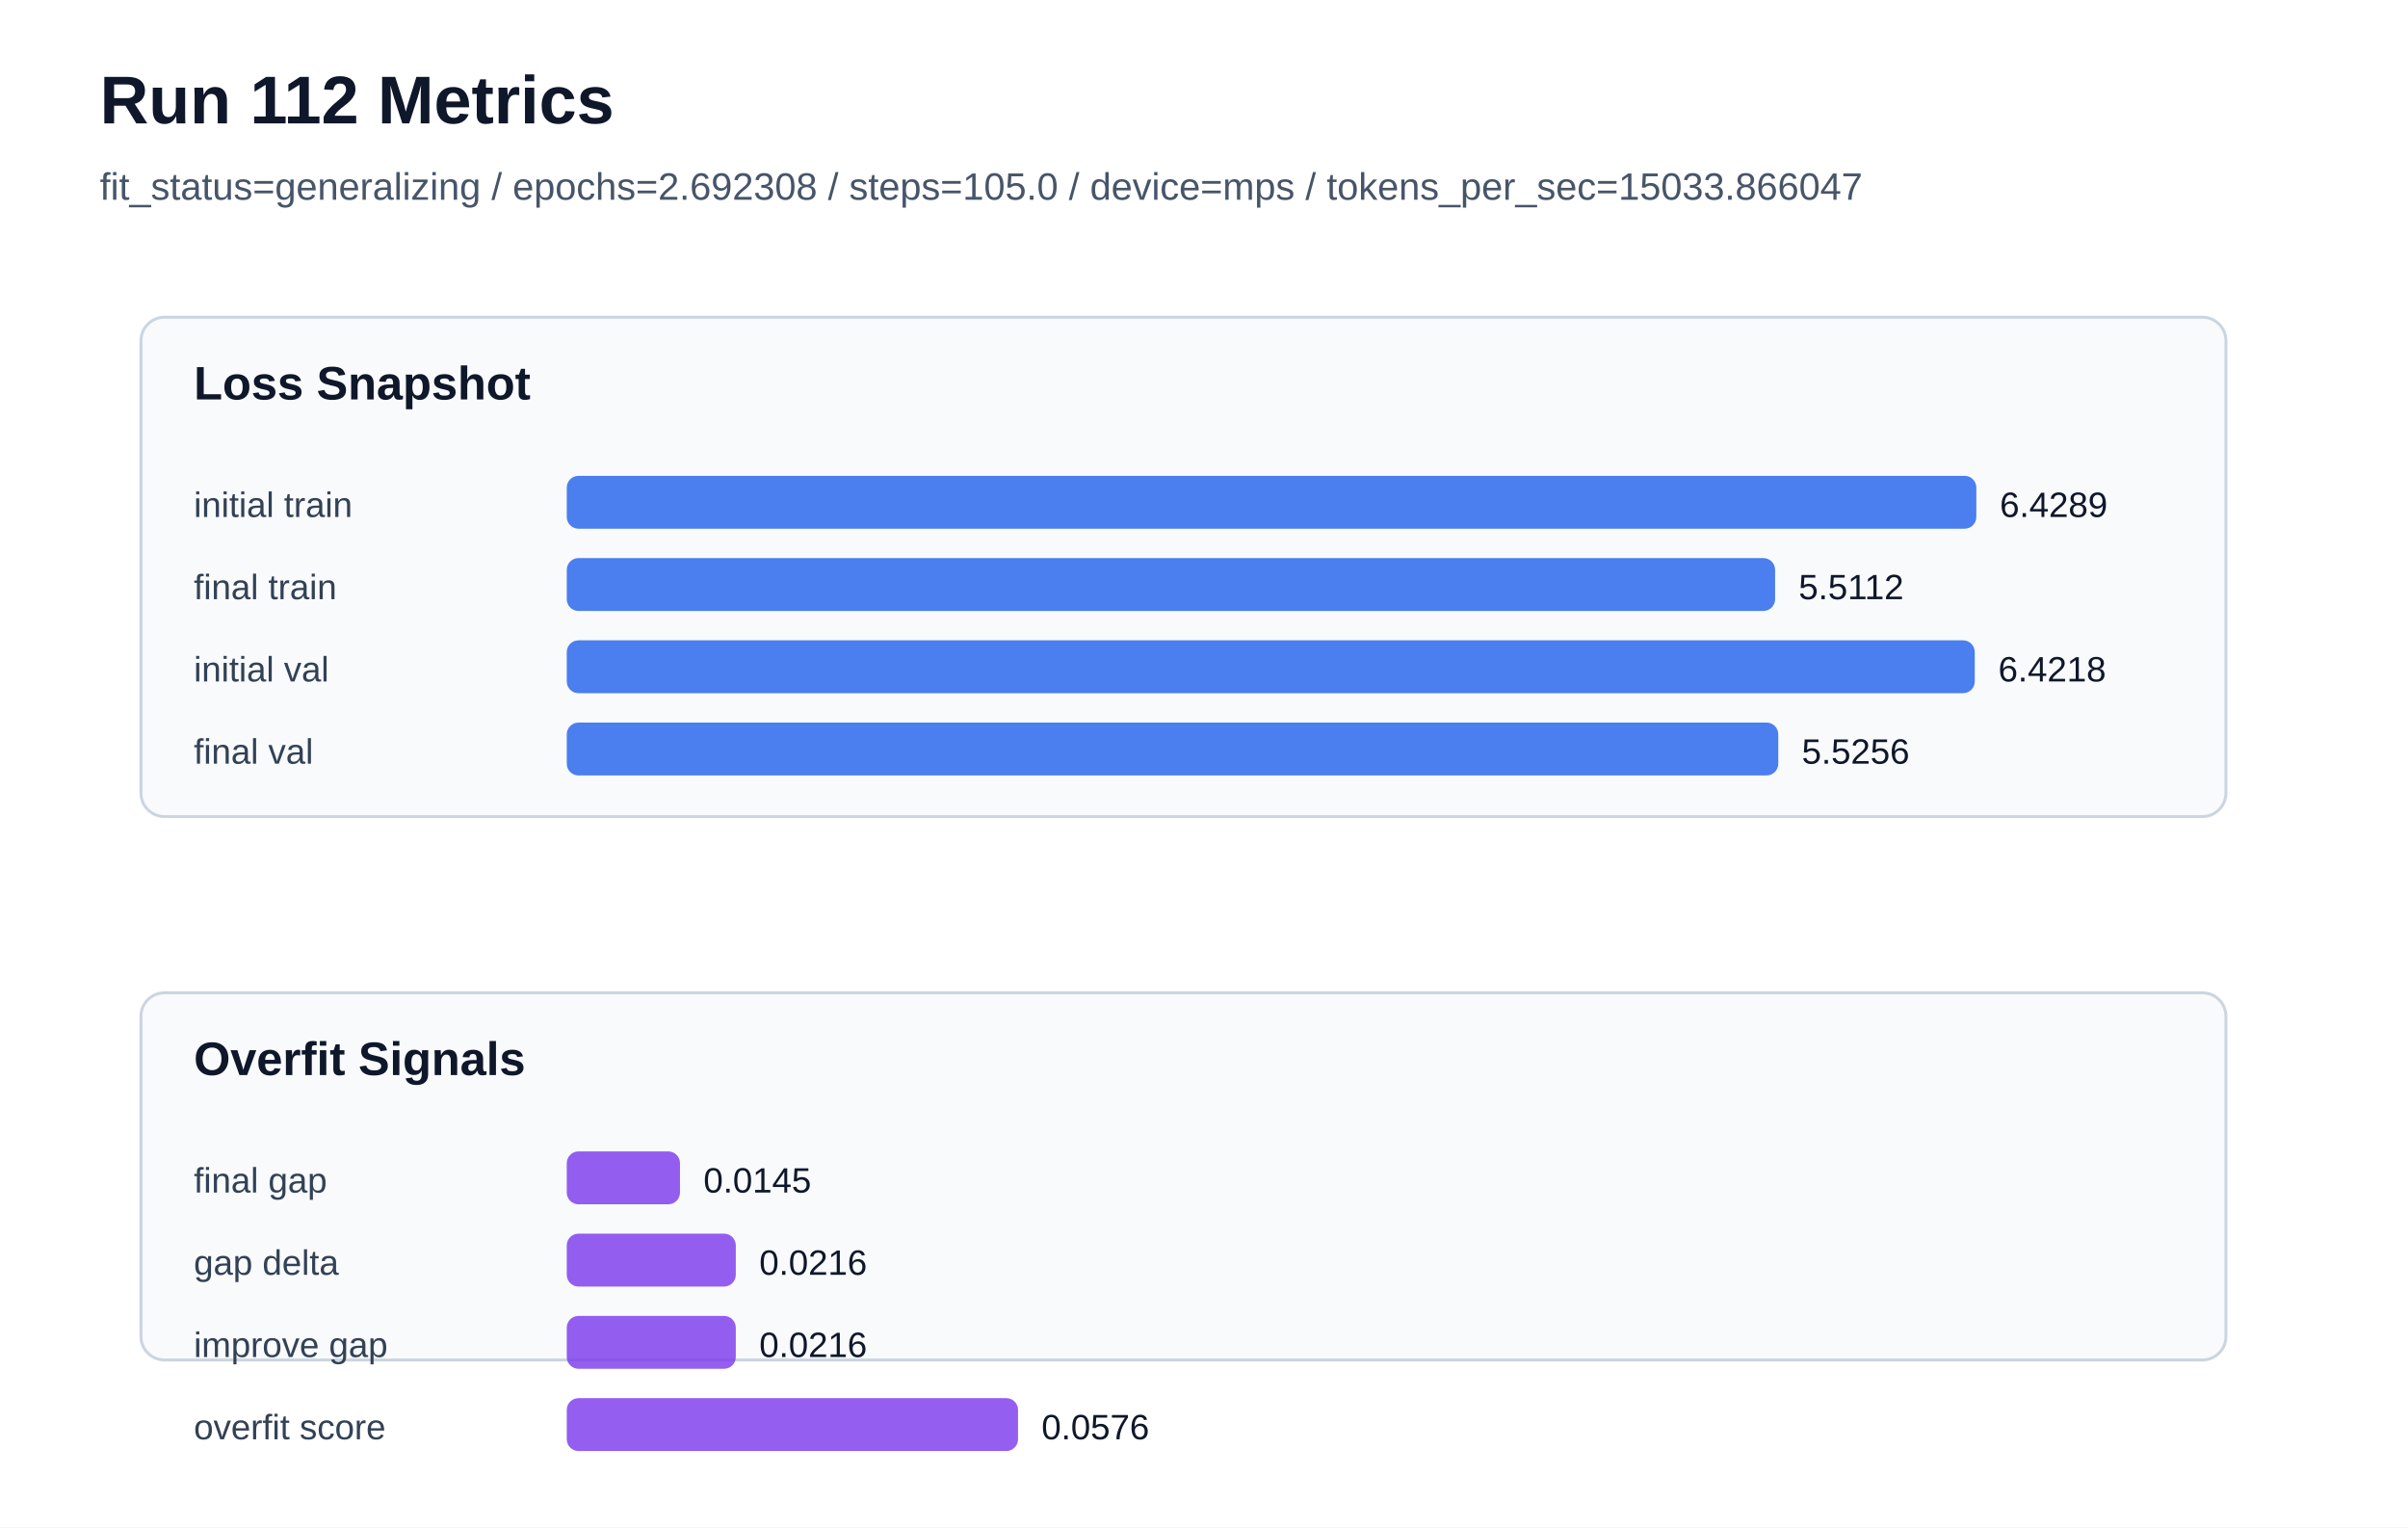
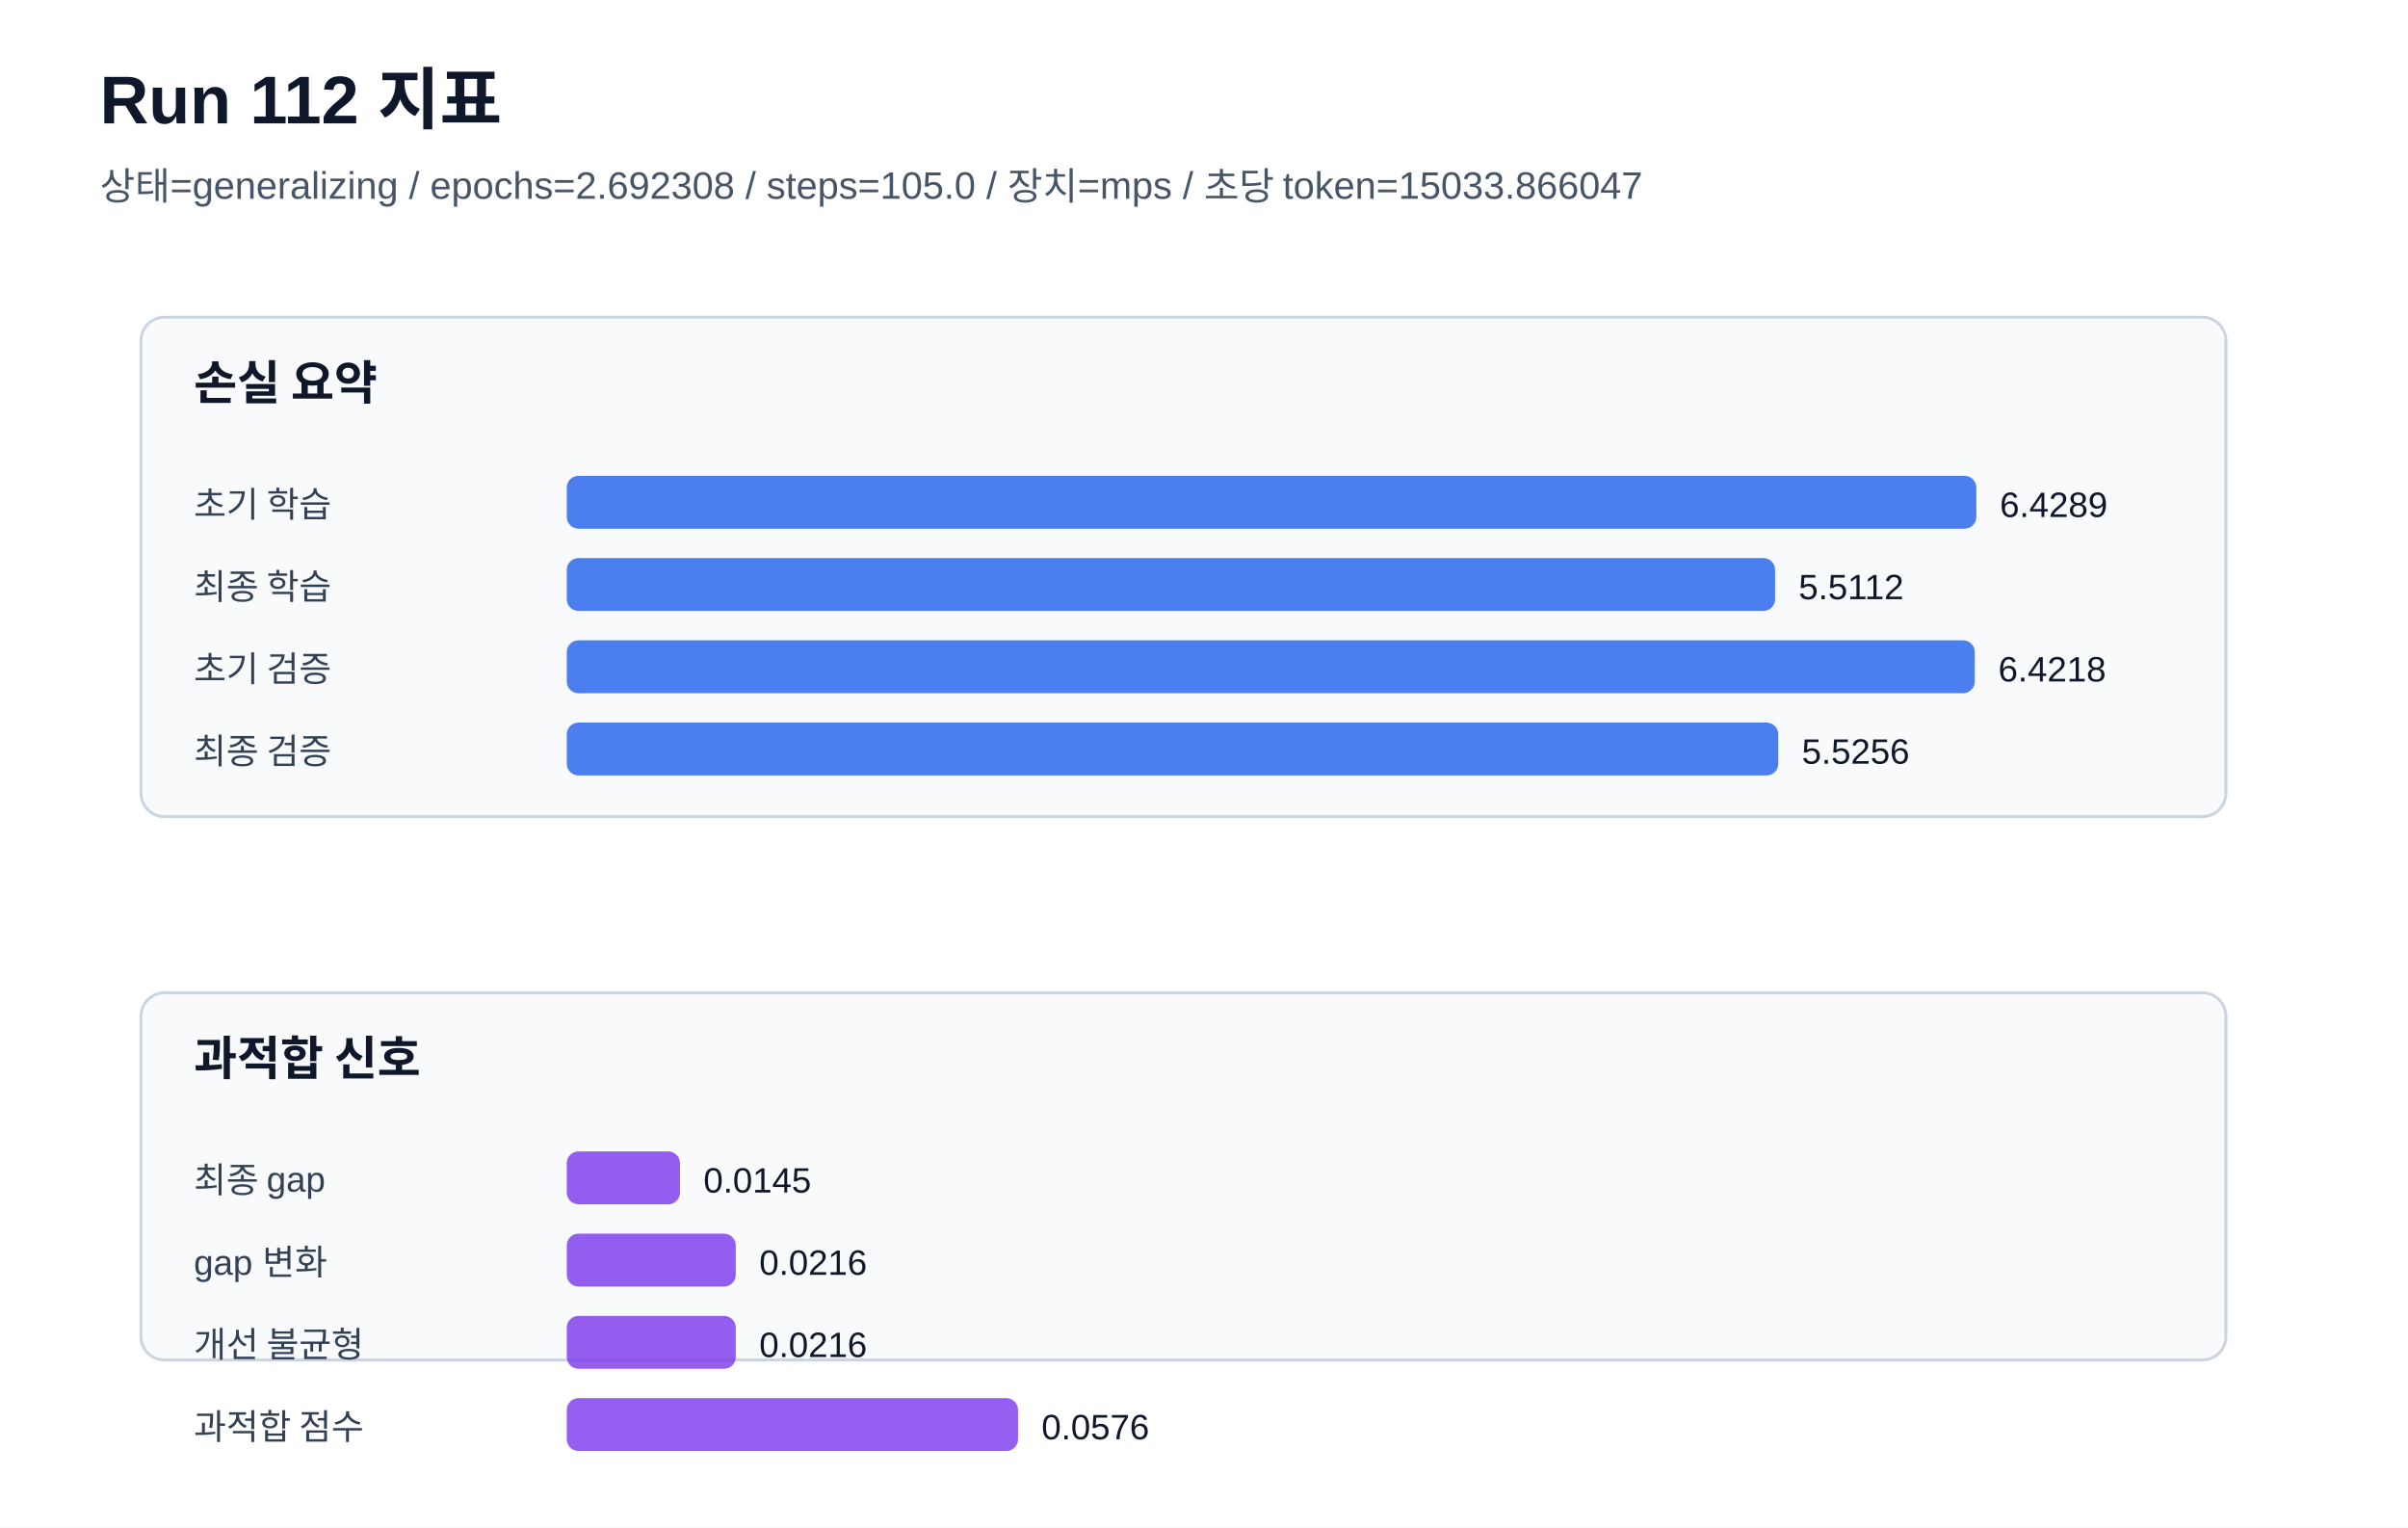
<svg xmlns="http://www.w3.org/2000/svg" width="820" height="520" viewBox="0 0 820 520" role="img">
  <rect width="100%" height="100%" fill="#ffffff" />
-   <text x="34.00" y="42.00" font-family="Arial, sans-serif" font-size="23" font-weight="700" fill="#0f172a">Run 112 Metrics</text>
-   <text x="34.00" y="68.00" font-family="Arial, sans-serif" font-size="13" font-weight="400" fill="#475569">fit_status=generalizing / epochs=2.692308 / steps=105.0 / device=mps / tokens_per_sec=15033.866047</text>
+   <text x="34.00" y="42.00" font-family="Arial, sans-serif" font-size="23" font-weight="700" fill="#0f172a">Run 112 지표</text>
+   <text x="34.00" y="68.00" font-family="Arial, sans-serif" font-size="13" font-weight="400" fill="#475569">상태=generalizing / epochs=2.692308 / steps=105.0 / 장치=mps / 초당 token=15033.866047</text>
  <rect x="48" y="108" width="710" height="170" rx="8" fill="#f8fafc" stroke="#cbd5e1" />
-   <text x="66.00" y="136.00" font-family="Arial, sans-serif" font-size="16" font-weight="700" fill="#0f172a">Loss Snapshot</text>
-   <text x="66.00" y="176.00" font-family="Arial, sans-serif" font-size="12" font-weight="400" fill="#334155">initial train</text>
+   <text x="66.00" y="136.00" font-family="Arial, sans-serif" font-size="16" font-weight="700" fill="#0f172a">손실 요약</text>
+   <text x="66.00" y="176.00" font-family="Arial, sans-serif" font-size="12" font-weight="400" fill="#334155">초기 학습</text>
  <rect x="193" y="162" width="480.00" height="18" rx="4" fill="#2563eb" opacity="0.82" />
  <text x="681.00" y="176.00" font-family="Arial, sans-serif" font-size="12" font-weight="400" fill="#0f172a">6.4289</text>
-   <text x="66.00" y="204.00" font-family="Arial, sans-serif" font-size="12" font-weight="400" fill="#334155">final train</text>
+   <text x="66.00" y="204.00" font-family="Arial, sans-serif" font-size="12" font-weight="400" fill="#334155">최종 학습</text>
  <rect x="193" y="190" width="411.48" height="18" rx="4" fill="#2563eb" opacity="0.82" />
  <text x="612.48" y="204.00" font-family="Arial, sans-serif" font-size="12" font-weight="400" fill="#0f172a">5.5112</text>
-   <text x="66.00" y="232.00" font-family="Arial, sans-serif" font-size="12" font-weight="400" fill="#334155">initial val</text>
+   <text x="66.00" y="232.00" font-family="Arial, sans-serif" font-size="12" font-weight="400" fill="#334155">초기 검증</text>
  <rect x="193" y="218" width="479.47" height="18" rx="4" fill="#2563eb" opacity="0.82" />
  <text x="680.47" y="232.00" font-family="Arial, sans-serif" font-size="12" font-weight="400" fill="#0f172a">6.4218</text>
-   <text x="66.00" y="260.00" font-family="Arial, sans-serif" font-size="12" font-weight="400" fill="#334155">final val</text>
+   <text x="66.00" y="260.00" font-family="Arial, sans-serif" font-size="12" font-weight="400" fill="#334155">최종 검증</text>
  <rect x="193" y="246" width="412.56" height="18" rx="4" fill="#2563eb" opacity="0.82" />
  <text x="613.56" y="260.00" font-family="Arial, sans-serif" font-size="12" font-weight="400" fill="#0f172a">5.5256</text>
  <rect x="48" y="338" width="710" height="125" rx="8" fill="#f8fafc" stroke="#cbd5e1" />
-   <text x="66.00" y="366.00" font-family="Arial, sans-serif" font-size="16" font-weight="700" fill="#0f172a">Overfit Signals</text>
-   <text x="66.00" y="406.00" font-family="Arial, sans-serif" font-size="12" font-weight="400" fill="#334155">final gap</text>
+   <text x="66.00" y="366.00" font-family="Arial, sans-serif" font-size="16" font-weight="700" fill="#0f172a">과적합 신호</text>
+   <text x="66.00" y="406.00" font-family="Arial, sans-serif" font-size="12" font-weight="400" fill="#334155">최종 gap</text>
  <rect x="193" y="392" width="38.56" height="18" rx="4" fill="#7c3aed" opacity="0.82" />
  <text x="239.56" y="406.00" font-family="Arial, sans-serif" font-size="12" font-weight="400" fill="#0f172a">0.0145</text>
-   <text x="66.00" y="434.00" font-family="Arial, sans-serif" font-size="12" font-weight="400" fill="#334155">gap delta</text>
+   <text x="66.00" y="434.00" font-family="Arial, sans-serif" font-size="12" font-weight="400" fill="#334155">gap 변화</text>
  <rect x="193" y="420" width="57.56" height="18" rx="4" fill="#7c3aed" opacity="0.82" />
  <text x="258.56" y="434.00" font-family="Arial, sans-serif" font-size="12" font-weight="400" fill="#0f172a">0.0216</text>
-   <text x="66.00" y="462.00" font-family="Arial, sans-serif" font-size="12" font-weight="400" fill="#334155">improve gap</text>
+   <text x="66.00" y="462.00" font-family="Arial, sans-serif" font-size="12" font-weight="400" fill="#334155">개선 불균형</text>
  <rect x="193" y="448" width="57.56" height="18" rx="4" fill="#7c3aed" opacity="0.82" />
  <text x="258.56" y="462.00" font-family="Arial, sans-serif" font-size="12" font-weight="400" fill="#0f172a">0.0216</text>
-   <text x="66.00" y="490.00" font-family="Arial, sans-serif" font-size="12" font-weight="400" fill="#334155">overfit score</text>
+   <text x="66.00" y="490.00" font-family="Arial, sans-serif" font-size="12" font-weight="400" fill="#334155">과적합 점수</text>
  <rect x="193" y="476" width="153.67" height="18" rx="4" fill="#7c3aed" opacity="0.82" />
  <text x="354.67" y="490.00" font-family="Arial, sans-serif" font-size="12" font-weight="400" fill="#0f172a">0.0576</text>
</svg>
